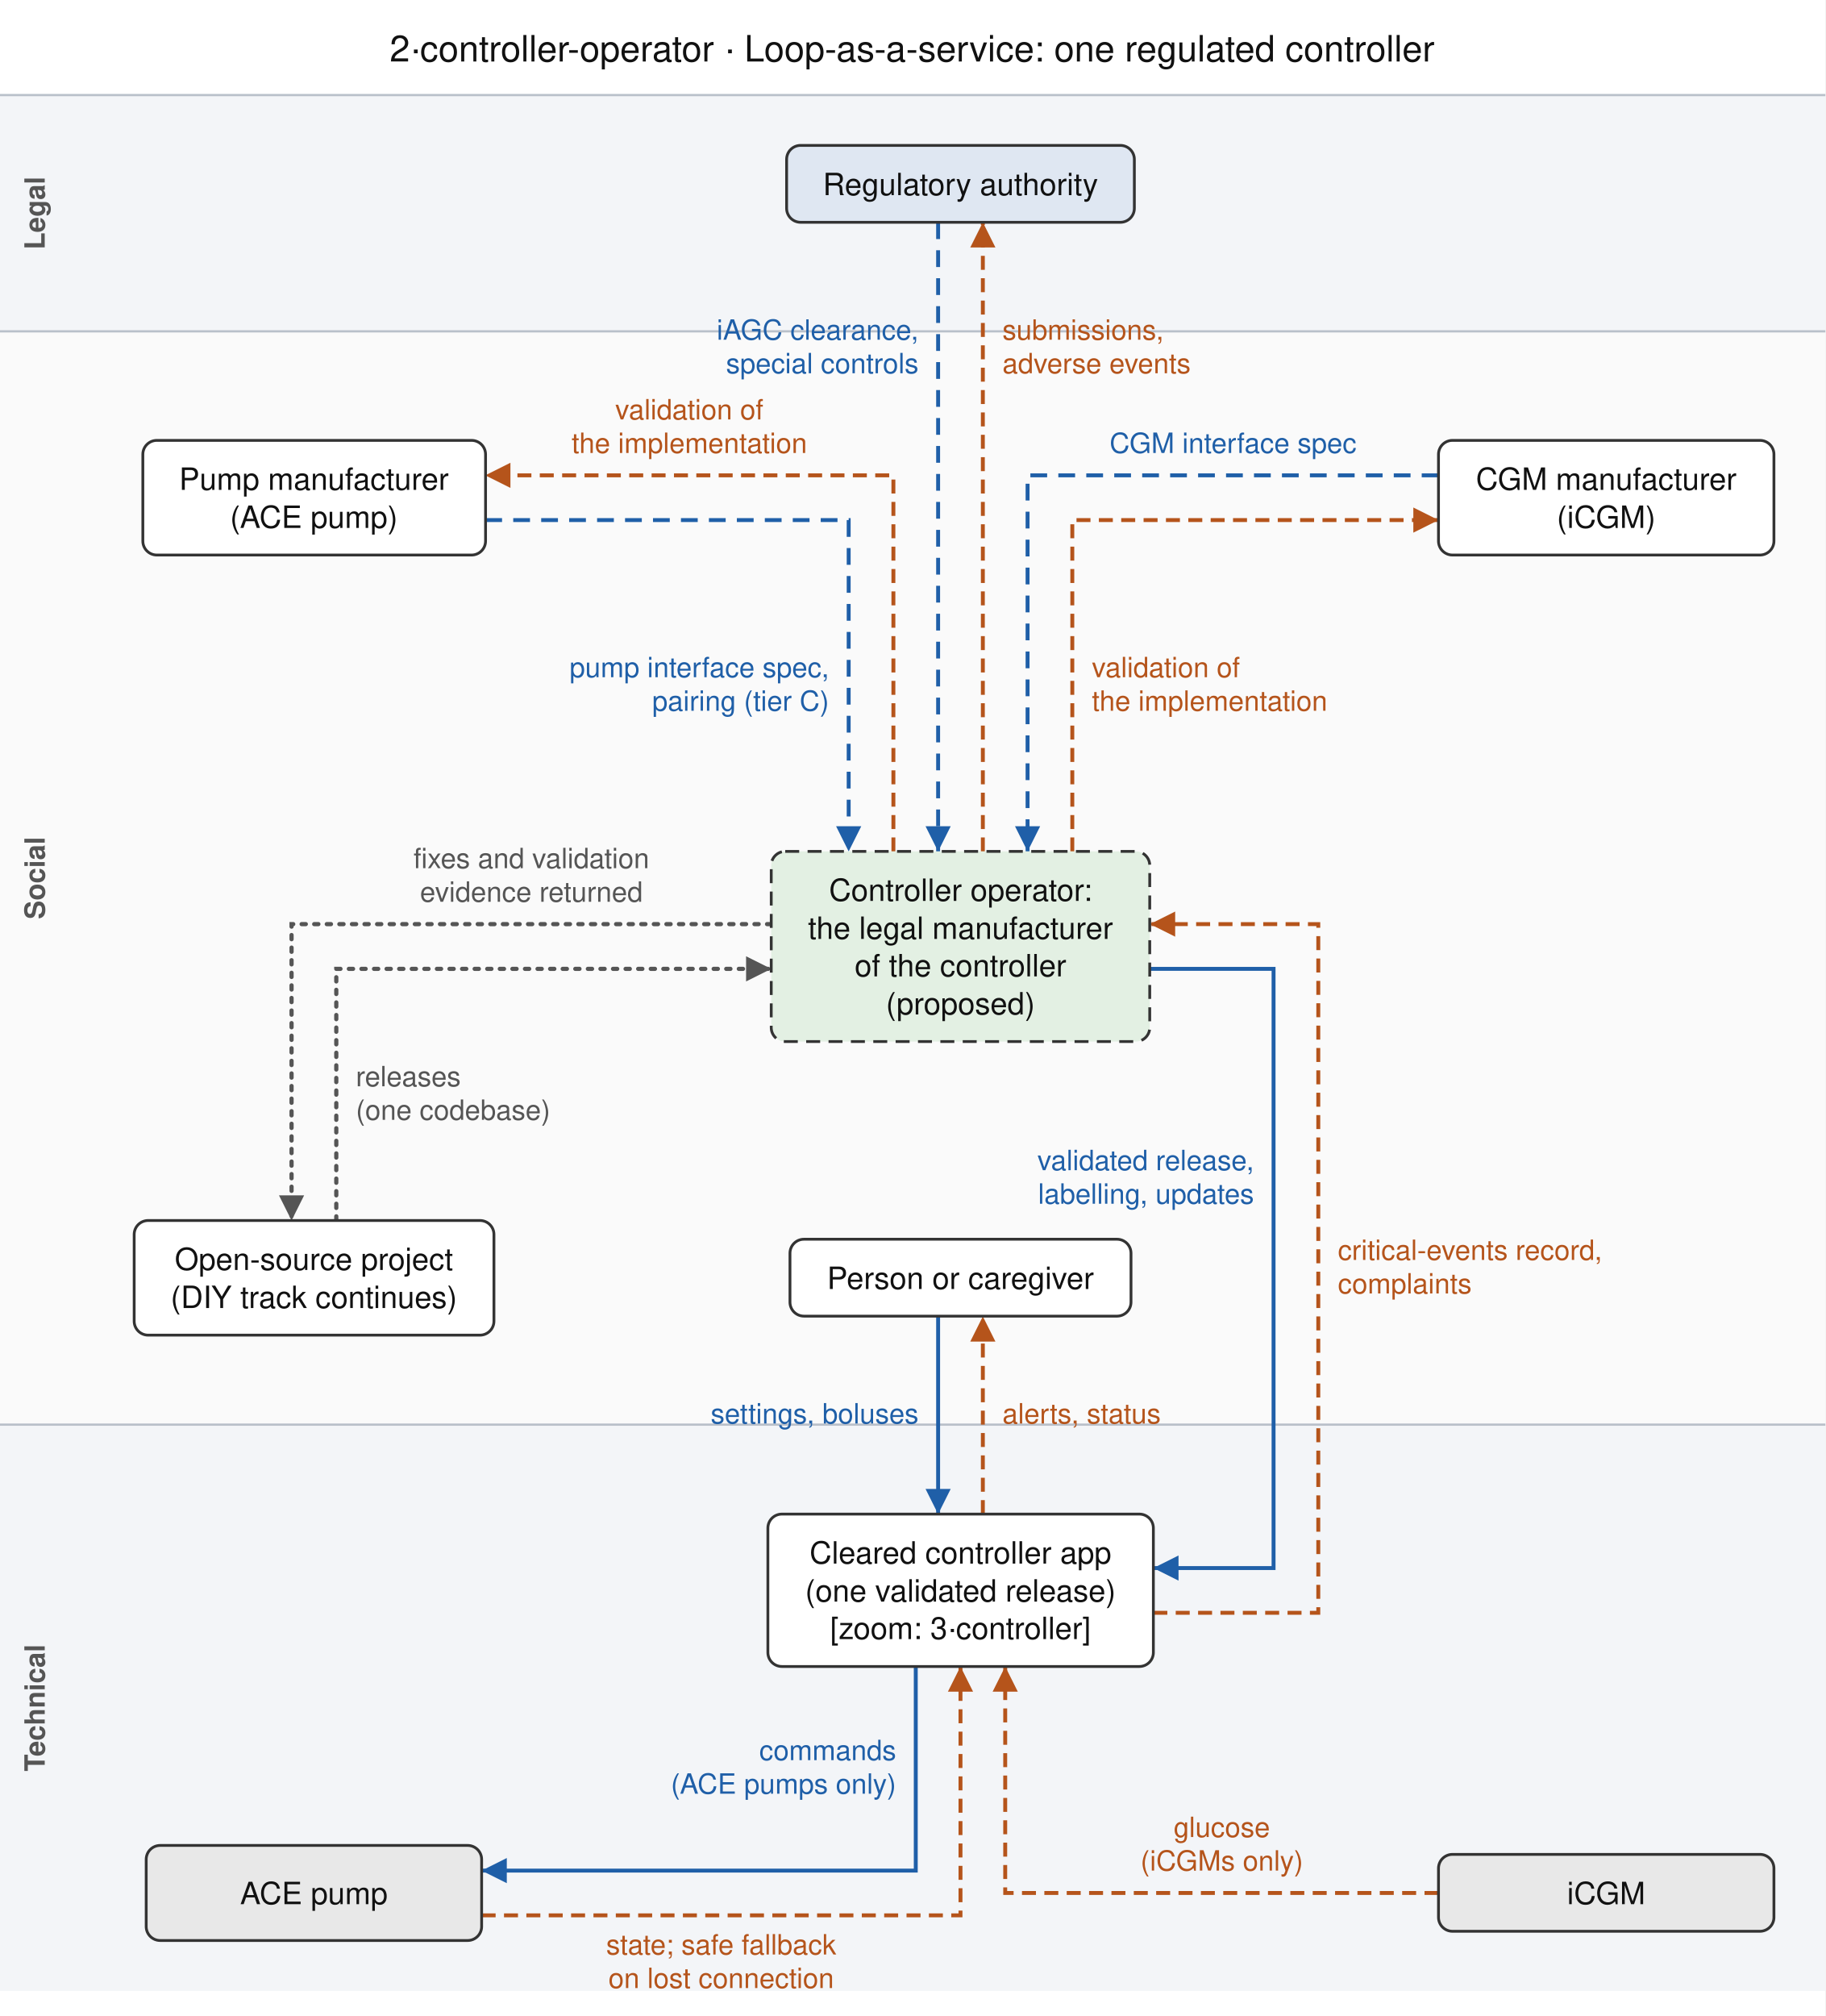
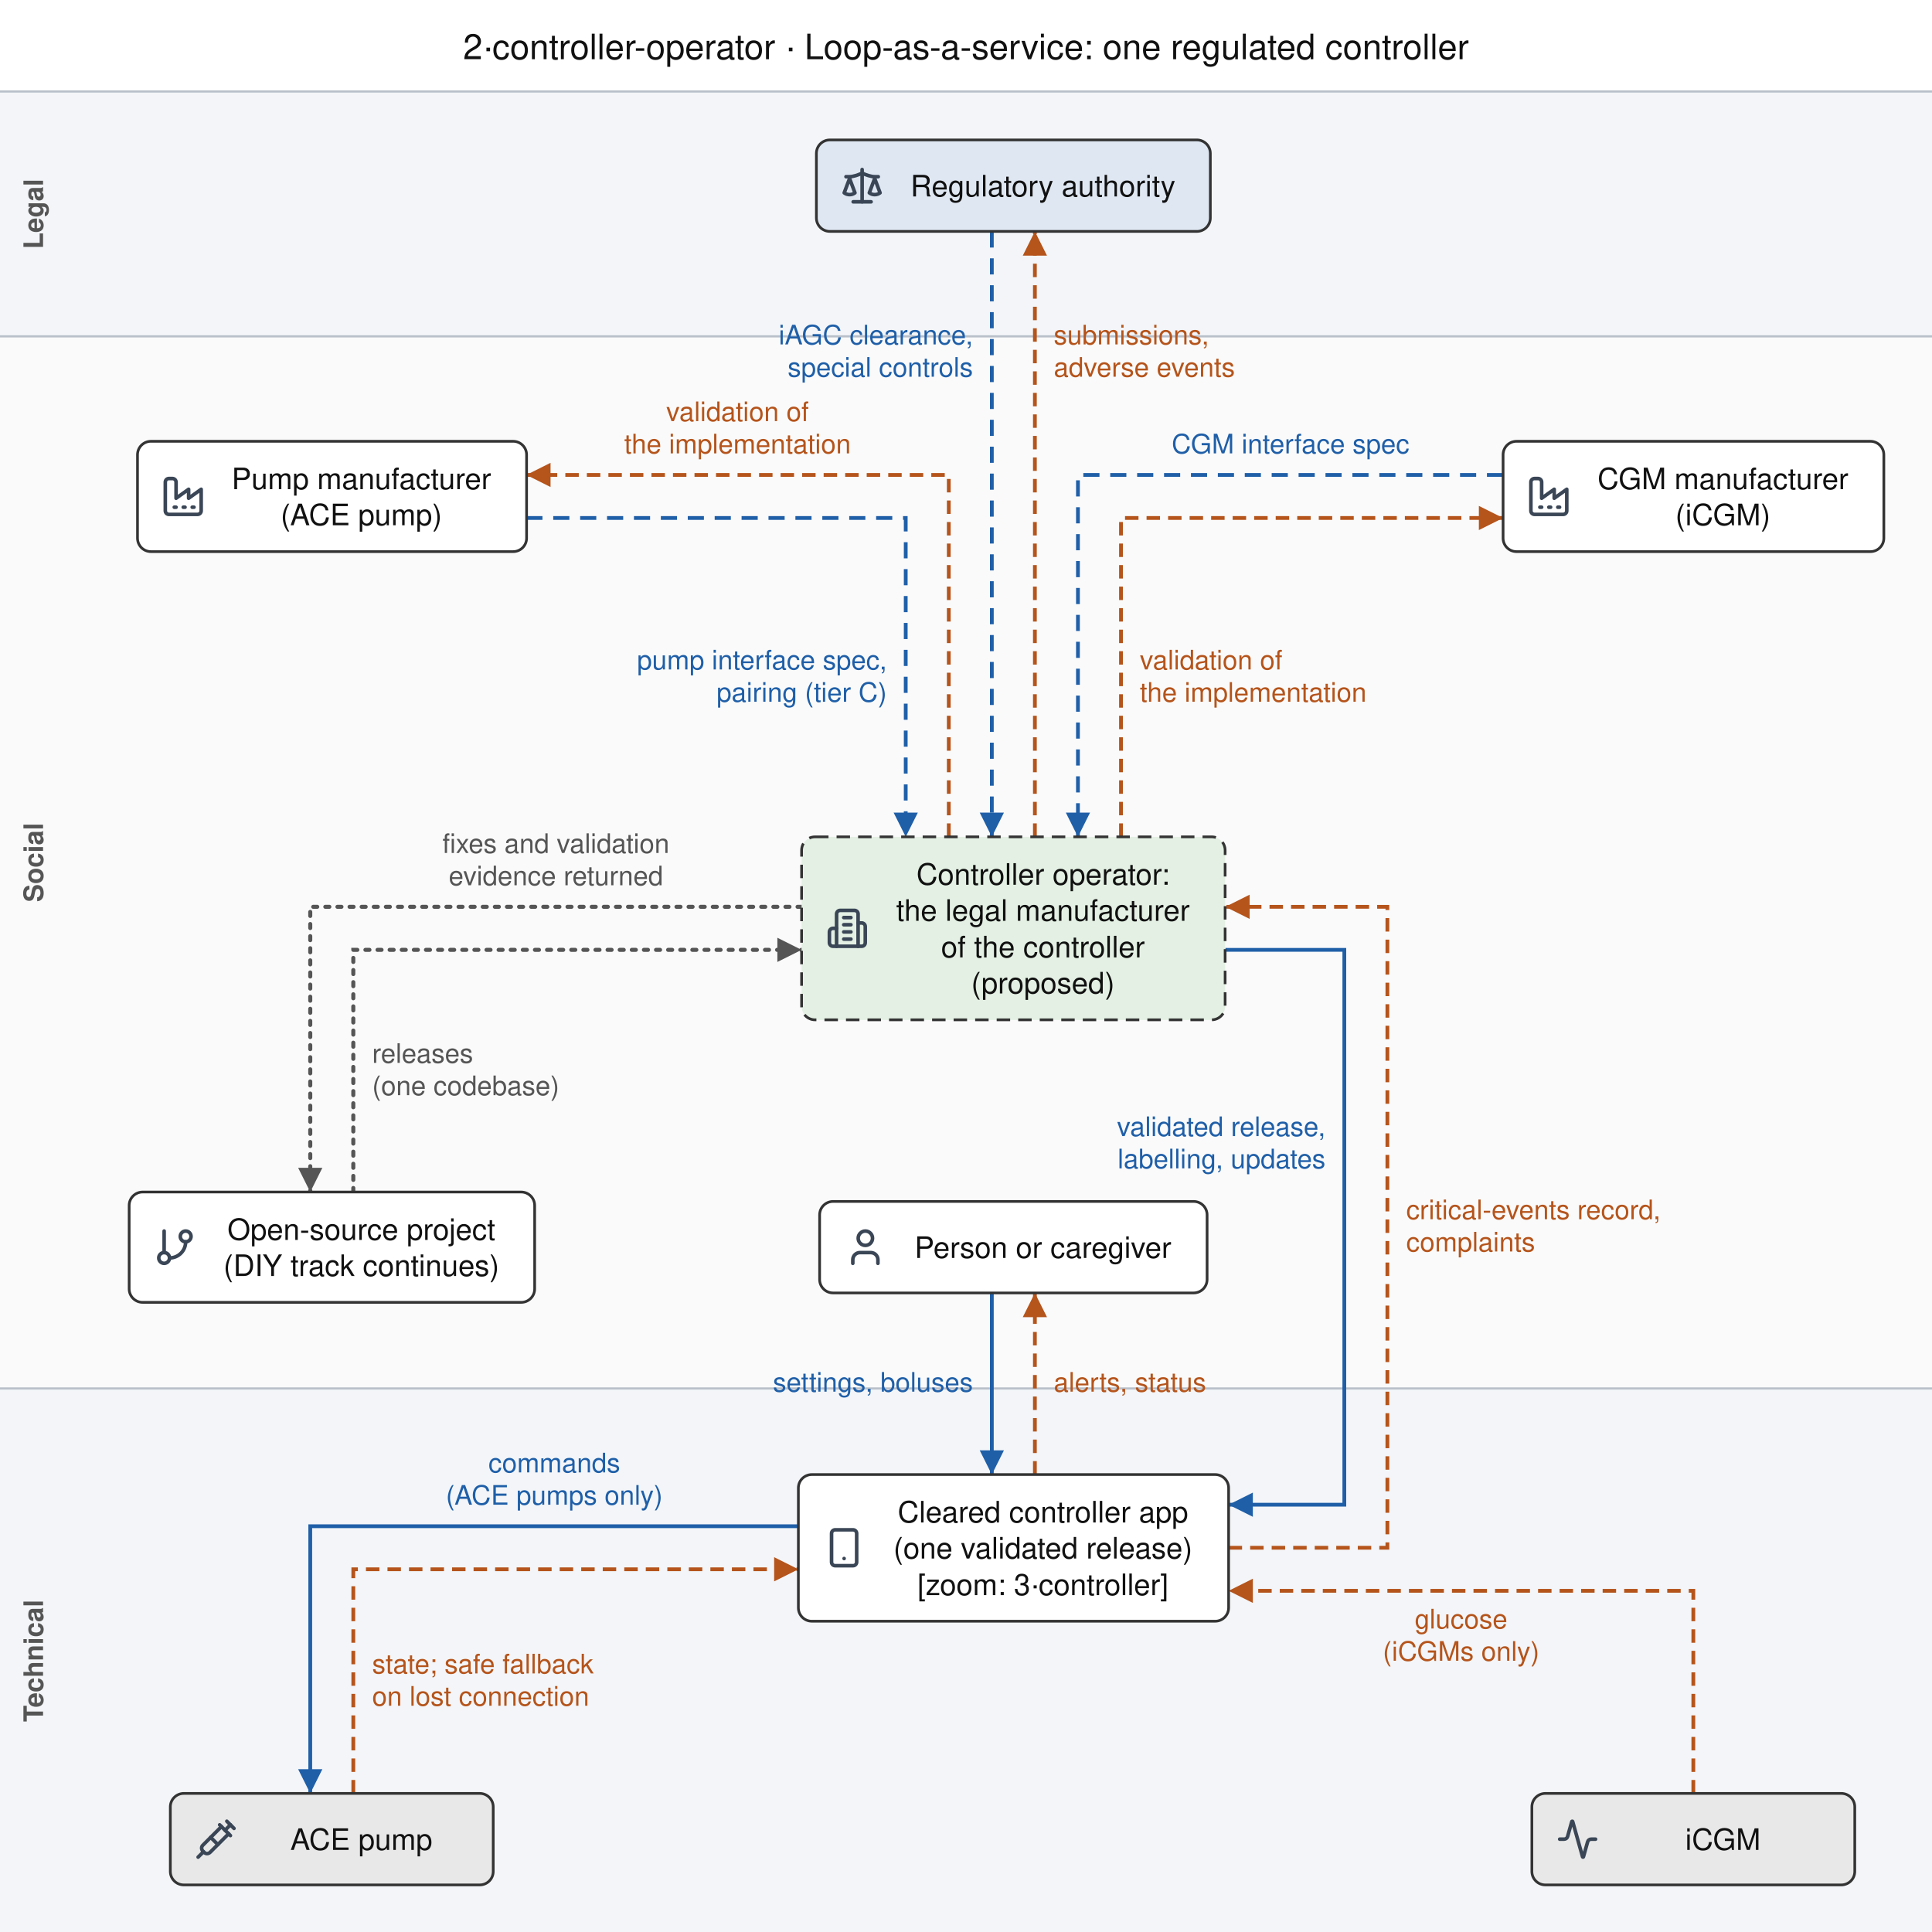
- <svg xmlns="http://www.w3.org/2000/svg" width="653" height="721" viewBox="0 0 653 721" font-family="Helvetica, Arial, sans-serif">
+ <svg xmlns="http://www.w3.org/2000/svg" width="718" height="718" viewBox="0 0 718 718" font-family="Helvetica, Arial, sans-serif">
  <defs>
    <marker id="ah1f5fa8" viewBox="0 0 10 10" refX="10" refY="5" markerUnits="userSpaceOnUse" markerWidth="9" markerHeight="9" orient="auto-start-reverse">
      <path d="M0,0 L10,5 L0,10 z" fill="#1f5fa8" />
    </marker>
    <marker id="ah2e7d32" viewBox="0 0 10 10" refX="10" refY="5" markerUnits="userSpaceOnUse" markerWidth="9" markerHeight="9" orient="auto-start-reverse">
      <path d="M0,0 L10,5 L0,10 z" fill="#2e7d32" />
    </marker>
    <marker id="ah555555" viewBox="0 0 10 10" refX="10" refY="5" markerUnits="userSpaceOnUse" markerWidth="9" markerHeight="9" orient="auto-start-reverse">
      <path d="M0,0 L10,5 L0,10 z" fill="#555555" />
    </marker>
    <marker id="ah888888" viewBox="0 0 10 10" refX="10" refY="5" markerUnits="userSpaceOnUse" markerWidth="9" markerHeight="9" orient="auto-start-reverse">
      <path d="M0,0 L10,5 L0,10 z" fill="#888888" />
    </marker>
    <marker id="ahb5541b" viewBox="0 0 10 10" refX="10" refY="5" markerUnits="userSpaceOnUse" markerWidth="9" markerHeight="9" orient="auto-start-reverse">
      <path d="M0,0 L10,5 L0,10 z" fill="#b5541b" />
    </marker>
    <marker id="ahc8c8c8" viewBox="0 0 10 10" refX="10" refY="5" markerUnits="userSpaceOnUse" markerWidth="9" markerHeight="9" orient="auto-start-reverse">
      <path d="M0,0 L10,5 L0,10 z" fill="#c8c8c8" />
    </marker>
+     <symbol id="icon-activity" viewBox="0 0 24 24" fill="none" stroke="currentColor" stroke-width="2" stroke-linecap="round" stroke-linejoin="round">
+       <path d="M22 12h-2.48a2 2 0 0 0-1.93 1.46l-2.35 8.36a.25.25 0 0 1-.48 0L9.24 2.18a.25.25 0 0 0-.48 0l-2.35 8.36A2 2 0 0 1 4.49 12H2" />
+     </symbol>
+     <symbol id="icon-building-2" viewBox="0 0 24 24" fill="none" stroke="currentColor" stroke-width="2" stroke-linecap="round" stroke-linejoin="round">
+       <path d="M6 22V4a2 2 0 0 1 2-2h8a2 2 0 0 1 2 2v18Z" />
+       <path d="M6 12H4a2 2 0 0 0-2 2v6a2 2 0 0 0 2 2h2" />
+       <path d="M18 9h2a2 2 0 0 1 2 2v9a2 2 0 0 1-2 2h-2" />
+       <path d="M10 6h4" />
+       <path d="M10 10h4" />
+       <path d="M10 14h4" />
+       <path d="M10 18h4" />
+     </symbol>
+     <symbol id="icon-factory" viewBox="0 0 24 24" fill="none" stroke="currentColor" stroke-width="2" stroke-linecap="round" stroke-linejoin="round">
+       <path d="M2 20a2 2 0 0 0 2 2h16a2 2 0 0 0 2-2V8l-7 5V8l-7 5V4a2 2 0 0 0-2-2H4a2 2 0 0 0-2 2Z" />
+       <path d="M17 18h1" />
+       <path d="M12 18h1" />
+       <path d="M7 18h1" />
+     </symbol>
+     <symbol id="icon-git-branch" viewBox="0 0 24 24" fill="none" stroke="currentColor" stroke-width="2" stroke-linecap="round" stroke-linejoin="round">
+       <line x1="6" x2="6" y1="3" y2="15" />
+       <circle cx="18" cy="6" r="3" />
+       <circle cx="6" cy="18" r="3" />
+       <path d="M18 9a9 9 0 0 1-9 9" />
+     </symbol>
+     <symbol id="icon-scale" viewBox="0 0 24 24" fill="none" stroke="currentColor" stroke-width="2" stroke-linecap="round" stroke-linejoin="round">
+       <path d="m16 16 3-8 3 8c-.87.65-1.92 1-3 1s-2.13-.35-3-1Z" />
+       <path d="m2 16 3-8 3 8c-.87.65-1.92 1-3 1s-2.13-.35-3-1Z" />
+       <path d="M7 21h10" />
+       <path d="M12 3v18" />
+       <path d="M3 7h2c2 0 5-1 7-2 2 1 5 2 7 2h2" />
+     </symbol>
+     <symbol id="icon-smartphone" viewBox="0 0 24 24" fill="none" stroke="currentColor" stroke-width="2" stroke-linecap="round" stroke-linejoin="round">
+       <rect width="14" height="20" x="5" y="2" rx="2" ry="2" />
+       <path d="M12 18h.01" />
+     </symbol>
+     <symbol id="icon-syringe" viewBox="0 0 24 24" fill="none" stroke="currentColor" stroke-width="2" stroke-linecap="round" stroke-linejoin="round">
+       <path d="m18 2 4 4" />
+       <path d="m17 7 3-3" />
+       <path d="M19 9 8.7 19.3c-1 1-2.5 1-3.4 0l-.6-.6c-1-1-1-2.5 0-3.4L15 5" />
+       <path d="m9 11 4 4" />
+       <path d="m5 19-3 3" />
+       <path d="m14 4 6 6" />
+     </symbol>
+     <symbol id="icon-user" viewBox="0 0 24 24" fill="none" stroke="currentColor" stroke-width="2" stroke-linecap="round" stroke-linejoin="round">
+       <path d="M19 21v-2a4 4 0 0 0-4-4H9a4 4 0 0 0-4 4v2" />
+       <circle cx="12" cy="7" r="4" />
+     </symbol>
  </defs>
-   <rect x="0" y="0" width="653" height="721" fill="#ffffff" />
-   <text x="326.3" y="22" font-size="13" text-anchor="middle" fill="#111">2·controller-operator · Loop-as-a-service: one regulated controller</text>
+   <rect x="0" y="0" width="718" height="718" fill="#ffffff" />
+   <text x="359.0" y="22" font-size="13" text-anchor="middle" fill="#111">2·controller-operator · Loop-as-a-service: one regulated controller</text>
  <g transform="translate(0.0,0.0)">
-     <rect class="band" x="0.0" y="34.0" width="653" height="84.5" fill="#f3f5f8" />
-     <line x1="0.0" x2="653" y1="34.0" y2="34.0" stroke="#b9c0ca" stroke-width="0.8" />
-     <text class="band" x="16.0" y="76.2" font-size="10" fill="#555" text-anchor="middle" font-weight="bold" transform="rotate(-90 16.0 76.2)">Legal</text>
-     <rect class="band" x="0.0" y="118.5" width="653" height="391.0" fill="#fafafa" />
-     <line x1="0.0" x2="653" y1="118.5" y2="118.5" stroke="#b9c0ca" stroke-width="0.8" />
-     <text class="band" x="16.0" y="314.0" font-size="10" fill="#555" text-anchor="middle" font-weight="bold" transform="rotate(-90 16.0 314.0)">Social</text>
-     <rect class="band" x="0.0" y="509.5" width="653" height="202.5" fill="#f3f5f8" />
-     <line x1="0.0" x2="653" y1="509.5" y2="509.5" stroke="#b9c0ca" stroke-width="0.8" />
-     <text class="band" x="16.0" y="610.8" font-size="10" fill="#555" text-anchor="middle" font-weight="bold" transform="rotate(-90 16.0 610.8)">Technical</text>
-     <g class="edge">
-       <path class="edge" d="M335.6,79.5 L335.6,304.5" fill="none" stroke="#1f5fa8" stroke-width="1.4" stroke-dasharray="6,4" stroke-linecap="butt" marker-end="url(#ah1f5fa8)" />
-     </g>
-     <g class="edge">
-       <path class="edge" d="M351.6,304.5 L351.6,79.5" fill="none" stroke="#b5541b" stroke-width="1.4" stroke-dasharray="5,3" stroke-linecap="butt" marker-end="url(#ahb5541b)" />
-     </g>
-     <g class="edge">
-       <path class="edge" d="M173.6,186.0 L303.6,186.0 L303.6,304.5" fill="none" stroke="#1f5fa8" stroke-width="1.4" stroke-dasharray="6,4" stroke-linecap="butt" marker-end="url(#ah1f5fa8)" />
-     </g>
-     <g class="edge">
-       <path class="edge" d="M319.6,304.5 L319.6,170.0 L173.6,170.0" fill="none" stroke="#b5541b" stroke-width="1.4" stroke-dasharray="5,3" stroke-linecap="butt" marker-end="url(#ahb5541b)" />
-     </g>
-     <g class="edge">
-       <path class="edge" d="M514.6,170.0 L367.6,170.0 L367.6,304.5" fill="none" stroke="#1f5fa8" stroke-width="1.4" stroke-dasharray="6,4" stroke-linecap="butt" marker-end="url(#ah1f5fa8)" />
-     </g>
-     <g class="edge">
-       <path class="edge" d="M383.6,304.5 L383.6,186.0 L514.6,186.0" fill="none" stroke="#b5541b" stroke-width="1.4" stroke-dasharray="5,3" stroke-linecap="butt" marker-end="url(#ahb5541b)" />
-     </g>
-     <g class="edge">
-       <path class="edge" d="M120.3,436.5 L120.3,346.5 L275.9,346.5" fill="none" stroke="#555555" stroke-width="1.5" stroke-dasharray="1.5,3" stroke-linecap="round" marker-end="url(#ah555555)" />
-     </g>
-     <g class="edge">
-       <path class="edge" d="M275.9,330.5 L104.3,330.5 L104.3,436.5" fill="none" stroke="#555555" stroke-width="1.5" stroke-dasharray="1.5,3" stroke-linecap="round" marker-end="url(#ah555555)" />
-     </g>
-     <g class="edge">
-       <path class="edge" d="M411.4,346.5 L455.6,346.5 L455.6,560.8 L412.6,560.8" fill="none" stroke="#1f5fa8" stroke-width="1.4" stroke-linecap="butt" marker-end="url(#ah1f5fa8)" />
-     </g>
-     <g class="edge">
-       <path class="edge" d="M412.6,576.8 L471.6,576.8 L471.6,330.5 L411.4,330.5" fill="none" stroke="#b5541b" stroke-width="1.4" stroke-dasharray="5,3" stroke-linecap="butt" marker-end="url(#ahb5541b)" />
-     </g>
-     <g class="edge">
-       <path class="edge" d="M335.6,470.8 L335.6,541.5" fill="none" stroke="#1f5fa8" stroke-width="1.4" stroke-linecap="butt" marker-end="url(#ah1f5fa8)" />
-     </g>
-     <g class="edge">
-       <path class="edge" d="M351.6,541.5 L351.6,470.8" fill="none" stroke="#b5541b" stroke-width="1.4" stroke-dasharray="5,3" stroke-linecap="butt" marker-end="url(#ahb5541b)" />
-     </g>
-     <g class="edge">
-       <path class="edge" d="M327.6,596.0 L327.6,669.0 L172.3,669.0" fill="none" stroke="#1f5fa8" stroke-width="1.4" stroke-linecap="butt" marker-end="url(#ah1f5fa8)" />
-     </g>
-     <g class="edge">
-       <path class="edge" d="M172.3,685.0 L343.6,685.0 L343.6,596.0" fill="none" stroke="#b5541b" stroke-width="1.4" stroke-dasharray="5,3" stroke-linecap="butt" marker-end="url(#ahb5541b)" />
-     </g>
-     <g class="edge">
-       <path class="edge" d="M514.6,677.0 L359.6,677.0 L359.6,596.0" fill="none" stroke="#b5541b" stroke-width="1.4" stroke-dasharray="5,3" stroke-linecap="butt" marker-end="url(#ahb5541b)" />
+     <rect class="band" x="0.0" y="34.0" width="718" height="91.0" fill="#f3f5f8" />
+     <line x1="0.0" x2="718" y1="34.0" y2="34.0" stroke="#b9c0ca" stroke-width="0.8" />
+     <text class="band" x="16.0" y="79.5" font-size="10" fill="#555" text-anchor="middle" font-weight="bold" transform="rotate(-90 16.0 79.5)">Legal</text>
+     <rect class="band" x="0.0" y="125.0" width="718" height="391.0" fill="#fafafa" />
+     <line x1="0.0" x2="718" y1="125.0" y2="125.0" stroke="#b9c0ca" stroke-width="0.8" />
+     <text class="band" x="16.0" y="320.5" font-size="10" fill="#555" text-anchor="middle" font-weight="bold" transform="rotate(-90 16.0 320.5)">Social</text>
+     <rect class="band" x="0.0" y="516.0" width="718" height="202.5" fill="#f3f5f8" />
+     <line x1="0.0" x2="718" y1="516.0" y2="516.0" stroke="#b9c0ca" stroke-width="0.8" />
+     <text class="band" x="16.0" y="617.2" font-size="10" fill="#555" text-anchor="middle" font-weight="bold" transform="rotate(-90 16.0 617.2)">Technical</text>
+     <g class="edge">
+       <path class="edge" d="M368.6,86.0 L368.6,311.0" fill="none" stroke="#1f5fa8" stroke-width="1.4" stroke-dasharray="6,4" stroke-linecap="butt" marker-end="url(#ah1f5fa8)" />
+     </g>
+     <g class="edge">
+       <path class="edge" d="M384.6,311.0 L384.6,86.0" fill="none" stroke="#b5541b" stroke-width="1.4" stroke-dasharray="5,3" stroke-linecap="butt" marker-end="url(#ahb5541b)" />
+     </g>
+     <g class="edge">
+       <path class="edge" d="M195.6,192.5 L336.6,192.5 L336.6,311.0" fill="none" stroke="#1f5fa8" stroke-width="1.4" stroke-dasharray="6,4" stroke-linecap="butt" marker-end="url(#ah1f5fa8)" />
+     </g>
+     <g class="edge">
+       <path class="edge" d="M352.6,311.0 L352.6,176.5 L195.6,176.5" fill="none" stroke="#b5541b" stroke-width="1.4" stroke-dasharray="5,3" stroke-linecap="butt" marker-end="url(#ahb5541b)" />
+     </g>
+     <g class="edge">
+       <path class="edge" d="M558.6,176.5 L400.6,176.5 L400.6,311.0" fill="none" stroke="#1f5fa8" stroke-width="1.4" stroke-dasharray="6,4" stroke-linecap="butt" marker-end="url(#ah1f5fa8)" />
+     </g>
+     <g class="edge">
+       <path class="edge" d="M416.6,311.0 L416.6,192.5 L558.6,192.5" fill="none" stroke="#b5541b" stroke-width="1.4" stroke-dasharray="5,3" stroke-linecap="butt" marker-end="url(#ahb5541b)" />
+     </g>
+     <g class="edge">
+       <path class="edge" d="M131.3,443.0 L131.3,353.0 L297.9,353.0" fill="none" stroke="#555555" stroke-width="1.5" stroke-dasharray="1.5,3" stroke-linecap="round" marker-end="url(#ah555555)" />
+     </g>
+     <g class="edge">
+       <path class="edge" d="M297.9,337.0 L115.3,337.0 L115.3,443.0" fill="none" stroke="#555555" stroke-width="1.5" stroke-dasharray="1.5,3" stroke-linecap="round" marker-end="url(#ah555555)" />
+     </g>
+     <g class="edge">
+       <path class="edge" d="M455.4,353.0 L499.6,353.0 L499.6,559.2 L456.6,559.2" fill="none" stroke="#1f5fa8" stroke-width="1.4" stroke-linecap="butt" marker-end="url(#ah1f5fa8)" />
+     </g>
+     <g class="edge">
+       <path class="edge" d="M456.6,575.2 L515.6,575.2 L515.6,337.0 L455.4,337.0" fill="none" stroke="#b5541b" stroke-width="1.4" stroke-dasharray="5,3" stroke-linecap="butt" marker-end="url(#ahb5541b)" />
+     </g>
+     <g class="edge">
+       <path class="edge" d="M368.6,480.5 L368.6,548.0" fill="none" stroke="#1f5fa8" stroke-width="1.4" stroke-linecap="butt" marker-end="url(#ah1f5fa8)" />
+     </g>
+     <g class="edge">
+       <path class="edge" d="M384.6,548.0 L384.6,480.5" fill="none" stroke="#b5541b" stroke-width="1.4" stroke-dasharray="5,3" stroke-linecap="butt" marker-end="url(#ahb5541b)" />
+     </g>
+     <g class="edge">
+       <path class="edge" d="M296.7,567.2 L115.3,567.2 L115.3,666.5" fill="none" stroke="#1f5fa8" stroke-width="1.4" stroke-linecap="butt" marker-end="url(#ah1f5fa8)" />
+     </g>
+     <g class="edge">
+       <path class="edge" d="M131.3,666.5 L131.3,583.2 L296.7,583.2" fill="none" stroke="#b5541b" stroke-width="1.4" stroke-dasharray="5,3" stroke-linecap="butt" marker-end="url(#ahb5541b)" />
+     </g>
+     <g class="edge">
+       <path class="edge" d="M629.3,666.5 L629.3,591.2 L456.6,591.2" fill="none" stroke="#b5541b" stroke-width="1.4" stroke-dasharray="5,3" stroke-linecap="butt" marker-end="url(#ahb5541b)" />
    </g>
    <g class="node" data-id="reg">
-       <rect x="281.4" y="52.0" width="124.4" height="27.5" rx="5" fill="#dfe7f2" stroke="#333333" stroke-width="1" />
-       <text x="343.6" y="69.8" font-size="11" text-anchor="middle" fill="#111111">Regulatory authority</text>
+       <rect x="303.4" y="52.0" width="146.4" height="34.0" rx="5" fill="#dfe7f2" stroke="#333333" stroke-width="1" />
+       <use href="#icon-scale" x="312.4" y="61.0" width="16" height="16" color="#3a4656" />
+       <text x="387.6" y="73.0" font-size="11" text-anchor="middle" fill="#111111">Regulatory authority</text>
    </g>
    <g class="node" data-id="pumpmfr">
-       <rect x="51.1" y="157.5" width="122.6" height="41.0" rx="5" fill="#ffffff" stroke="#333333" stroke-width="1" />
-       <text x="112.3" y="175.2" font-size="11" text-anchor="middle" fill="#111111">Pump manufacturer</text>
-       <text x="112.3" y="188.8" font-size="11" text-anchor="middle" fill="#111111">(ACE pump)</text>
+       <rect x="51.1" y="164.0" width="144.6" height="41.0" rx="5" fill="#ffffff" stroke="#333333" stroke-width="1" />
+       <use href="#icon-factory" x="60.1" y="176.5" width="16" height="16" color="#3a4656" />
+       <text x="134.3" y="181.8" font-size="11" text-anchor="middle" fill="#111111">Pump manufacturer</text>
+       <text x="134.3" y="195.2" font-size="11" text-anchor="middle" fill="#111111">(ACE pump)</text>
    </g>
    <g class="node" data-id="cgmmfr">
-       <rect x="514.6" y="157.5" width="120.0" height="41.0" rx="5" fill="#ffffff" stroke="#333333" stroke-width="1" />
-       <text x="574.6" y="175.2" font-size="11" text-anchor="middle" fill="#111111">CGM manufacturer</text>
-       <text x="574.6" y="188.8" font-size="11" text-anchor="middle" fill="#111111">(iCGM)</text>
+       <rect x="558.6" y="164.0" width="141.5" height="41.0" rx="5" fill="#ffffff" stroke="#333333" stroke-width="1" />
+       <use href="#icon-factory" x="567.6" y="176.5" width="16" height="16" color="#3a4656" />
+       <text x="640.3" y="181.8" font-size="11" text-anchor="middle" fill="#111111">CGM manufacturer</text>
+       <text x="640.3" y="195.2" font-size="11" text-anchor="middle" fill="#111111">(iCGM)</text>
    </g>
    <g class="node" data-id="op">
-       <rect x="275.9" y="304.5" width="135.4" height="68.0" rx="5" fill="#e3f0e3" stroke="#333333" stroke-width="1" stroke-dasharray="5,3" />
-       <text x="343.6" y="322.2" font-size="11" text-anchor="middle" fill="#111111">Controller operator:</text>
-       <text x="343.6" y="335.8" font-size="11" text-anchor="middle" fill="#111111">the legal manufacturer</text>
-       <text x="343.6" y="349.2" font-size="11" text-anchor="middle" fill="#111111">of the controller</text>
-       <text x="343.6" y="362.8" font-size="11" text-anchor="middle" fill="#111111">(proposed)</text>
+       <rect x="297.9" y="311.0" width="157.4" height="68.0" rx="5" fill="#e3f0e3" stroke="#333333" stroke-width="1" stroke-dasharray="5,3" />
+       <use href="#icon-building-2" x="306.9" y="337.0" width="16" height="16" color="#3a4656" />
+       <text x="387.6" y="328.8" font-size="11" text-anchor="middle" fill="#111111">Controller operator:</text>
+       <text x="387.6" y="342.2" font-size="11" text-anchor="middle" fill="#111111">the legal manufacturer</text>
+       <text x="387.6" y="355.8" font-size="11" text-anchor="middle" fill="#111111">of the controller</text>
+       <text x="387.6" y="369.2" font-size="11" text-anchor="middle" fill="#111111">(proposed)</text>
    </g>
    <g class="node" data-id="project">
-       <rect x="48.0" y="436.5" width="128.7" height="41.0" rx="5" fill="#ffffff" stroke="#333333" stroke-width="1" />
-       <text x="112.3" y="454.2" font-size="11" text-anchor="middle" fill="#111111">Open-source project</text>
-       <text x="112.3" y="467.8" font-size="11" text-anchor="middle" fill="#111111">(DIY track continues)</text>
+       <rect x="48.0" y="443.0" width="150.7" height="41.0" rx="5" fill="#ffffff" stroke="#333333" stroke-width="1" />
+       <use href="#icon-git-branch" x="57.0" y="455.5" width="16" height="16" color="#3a4656" />
+       <text x="134.3" y="460.8" font-size="11" text-anchor="middle" fill="#111111">Open-source project</text>
+       <text x="134.3" y="474.2" font-size="11" text-anchor="middle" fill="#111111">(DIY track continues)</text>
    </g>
    <g class="node" data-id="person">
-       <rect x="282.6" y="443.2" width="122.0" height="27.5" rx="5" fill="#ffffff" stroke="#333333" stroke-width="1" />
-       <text x="343.6" y="461.0" font-size="11" text-anchor="middle" fill="#111111">Person or caregiver</text>
+       <rect x="304.6" y="446.5" width="144.0" height="34.0" rx="5" fill="#ffffff" stroke="#333333" stroke-width="1" />
+       <use href="#icon-user" x="313.6" y="455.5" width="16" height="16" color="#3a4656" />
+       <text x="387.6" y="467.5" font-size="11" text-anchor="middle" fill="#111111">Person or caregiver</text>
    </g>
    <g class="node" data-id="app">
-       <rect x="274.7" y="541.5" width="137.9" height="54.5" rx="5" fill="#ffffff" stroke="#333333" stroke-width="1" />
-       <text x="343.6" y="559.2" font-size="11" text-anchor="middle" fill="#111111">Cleared controller app</text>
-       <text x="343.6" y="572.8" font-size="11" text-anchor="middle" fill="#111111">(one validated release)</text>
-       <text x="343.6" y="586.2" font-size="11" text-anchor="middle" fill="#111111">[zoom: 3·controller]</text>
+       <rect x="296.7" y="548.0" width="159.9" height="54.5" rx="5" fill="#ffffff" stroke="#333333" stroke-width="1" />
+       <use href="#icon-smartphone" x="305.7" y="567.2" width="16" height="16" color="#3a4656" />
+       <text x="387.6" y="565.8" font-size="11" text-anchor="middle" fill="#111111">Cleared controller app</text>
+       <text x="387.6" y="579.2" font-size="11" text-anchor="middle" fill="#111111">(one validated release)</text>
+       <text x="387.6" y="592.8" font-size="11" text-anchor="middle" fill="#111111">[zoom: 3·controller]</text>
    </g>
    <g class="node" data-id="pump">
-       <rect x="52.3" y="660.0" width="120.0" height="34.0" rx="5" fill="#e8e8e8" stroke="#333333" stroke-width="1" />
-       <text x="112.3" y="681.0" font-size="11" text-anchor="middle" fill="#111111">ACE pump</text>
+       <rect x="63.3" y="666.5" width="120.0" height="34.0" rx="5" fill="#e8e8e8" stroke="#333333" stroke-width="1" />
+       <use href="#icon-syringe" x="72.3" y="675.5" width="16" height="16" color="#3a4656" />
+       <text x="134.3" y="687.5" font-size="11" text-anchor="middle" fill="#111111">ACE pump</text>
    </g>
    <g class="node" data-id="cgm">
-       <rect x="514.6" y="663.2" width="120.0" height="27.5" rx="5" fill="#e8e8e8" stroke="#333333" stroke-width="1" />
-       <text x="574.6" y="681.0" font-size="11" text-anchor="middle" fill="#111111">iCGM</text>
+       <rect x="569.3" y="666.5" width="120.0" height="34.0" rx="5" fill="#e8e8e8" stroke="#333333" stroke-width="1" />
+       <use href="#icon-activity" x="578.3" y="675.5" width="16" height="16" color="#3a4656" />
+       <text x="640.3" y="687.5" font-size="11" text-anchor="middle" fill="#111111">iCGM</text>
    </g>
    <g class="elabel" data-k="0">
-       <text x="328.6" y="121.5" font-size="10" text-anchor="end" fill="#1f5fa8">iAGC clearance,</text>
-       <text x="328.6" y="133.5" font-size="10" text-anchor="end" fill="#1f5fa8">special controls</text>
+       <text x="361.6" y="128.0" font-size="10" text-anchor="end" fill="#1f5fa8">iAGC clearance,</text>
+       <text x="361.6" y="140.0" font-size="10" text-anchor="end" fill="#1f5fa8">special controls</text>
    </g>
    <g class="elabel" data-k="1">
-       <text x="358.6" y="121.5" font-size="10" text-anchor="start" fill="#b5541b">submissions,</text>
-       <text x="358.6" y="133.5" font-size="10" text-anchor="start" fill="#b5541b">adverse events</text>
+       <text x="391.6" y="128.0" font-size="10" text-anchor="start" fill="#b5541b">submissions,</text>
+       <text x="391.6" y="140.0" font-size="10" text-anchor="start" fill="#b5541b">adverse events</text>
    </g>
    <g class="elabel" data-k="2">
-       <text x="296.6" y="242.2" font-size="10" text-anchor="end" fill="#1f5fa8">pump interface spec,</text>
-       <text x="296.6" y="254.2" font-size="10" text-anchor="end" fill="#1f5fa8">pairing (tier C)</text>
+       <text x="329.6" y="248.8" font-size="10" text-anchor="end" fill="#1f5fa8">pump interface spec,</text>
+       <text x="329.6" y="260.8" font-size="10" text-anchor="end" fill="#1f5fa8">pairing (tier C)</text>
    </g>
    <g class="elabel" data-k="3">
-       <text x="246.6" y="150.0" font-size="10" text-anchor="middle" fill="#b5541b">validation of</text>
-       <text x="246.6" y="162.0" font-size="10" text-anchor="middle" fill="#b5541b">the implementation</text>
+       <text x="274.1" y="156.5" font-size="10" text-anchor="middle" fill="#b5541b">validation of</text>
+       <text x="274.1" y="168.5" font-size="10" text-anchor="middle" fill="#b5541b">the implementation</text>
    </g>
    <g class="elabel" data-k="4">
-       <text x="441.1" y="162.0" font-size="10" text-anchor="middle" fill="#1f5fa8">CGM interface spec</text>
+       <text x="479.6" y="168.5" font-size="10" text-anchor="middle" fill="#1f5fa8">CGM interface spec</text>
    </g>
    <g class="elabel" data-k="5">
-       <text x="390.6" y="242.2" font-size="10" text-anchor="start" fill="#b5541b">validation of</text>
-       <text x="390.6" y="254.2" font-size="10" text-anchor="start" fill="#b5541b">the implementation</text>
+       <text x="423.6" y="248.8" font-size="10" text-anchor="start" fill="#b5541b">validation of</text>
+       <text x="423.6" y="260.8" font-size="10" text-anchor="start" fill="#b5541b">the implementation</text>
    </g>
    <g class="elabel" data-k="6">
-       <text x="127.3" y="388.5" font-size="10" text-anchor="start" fill="#555555">releases</text>
-       <text x="127.3" y="400.5" font-size="10" text-anchor="start" fill="#555555">(one codebase)</text>
+       <text x="138.3" y="395.0" font-size="10" text-anchor="start" fill="#555555">releases</text>
+       <text x="138.3" y="407.0" font-size="10" text-anchor="start" fill="#555555">(one codebase)</text>
    </g>
    <g class="elabel" data-k="7">
-       <text x="190.1" y="310.5" font-size="10" text-anchor="middle" fill="#555555">fixes and validation</text>
-       <text x="190.1" y="322.5" font-size="10" text-anchor="middle" fill="#555555">evidence returned</text>
+       <text x="206.6" y="317.0" font-size="10" text-anchor="middle" fill="#555555">fixes and validation</text>
+       <text x="206.6" y="329.0" font-size="10" text-anchor="middle" fill="#555555">evidence returned</text>
    </g>
    <g class="elabel" data-k="8">
-       <text x="448.6" y="418.5" font-size="10" text-anchor="end" fill="#1f5fa8">validated release,</text>
-       <text x="448.6" y="430.5" font-size="10" text-anchor="end" fill="#1f5fa8">labelling, updates</text>
+       <text x="492.6" y="422.2" font-size="10" text-anchor="end" fill="#1f5fa8">validated release,</text>
+       <text x="492.6" y="434.2" font-size="10" text-anchor="end" fill="#1f5fa8">labelling, updates</text>
    </g>
    <g class="elabel" data-k="9">
-       <text x="478.6" y="450.6" font-size="10" text-anchor="start" fill="#b5541b">critical-events record,</text>
-       <text x="478.6" y="462.6" font-size="10" text-anchor="start" fill="#b5541b">complaints</text>
+       <text x="522.6" y="453.1" font-size="10" text-anchor="start" fill="#b5541b">critical-events record,</text>
+       <text x="522.6" y="465.1" font-size="10" text-anchor="start" fill="#b5541b">complaints</text>
    </g>
    <g class="elabel" data-k="10">
-       <text x="328.6" y="509.1" font-size="10" text-anchor="end" fill="#1f5fa8">settings, boluses</text>
+       <text x="361.6" y="517.2" font-size="10" text-anchor="end" fill="#1f5fa8">settings, boluses</text>
    </g>
    <g class="elabel" data-k="11">
-       <text x="358.6" y="509.1" font-size="10" text-anchor="start" fill="#b5541b">alerts, status</text>
+       <text x="391.6" y="517.2" font-size="10" text-anchor="start" fill="#b5541b">alerts, status</text>
    </g>
    <g class="elabel" data-k="12">
-       <text x="320.6" y="629.5" font-size="10" text-anchor="end" fill="#1f5fa8">commands</text>
-       <text x="320.6" y="641.5" font-size="10" text-anchor="end" fill="#1f5fa8">(ACE pumps only)</text>
+       <text x="206.0" y="547.2" font-size="10" text-anchor="middle" fill="#1f5fa8">commands</text>
+       <text x="206.0" y="559.2" font-size="10" text-anchor="middle" fill="#1f5fa8">(ACE pumps only)</text>
    </g>
    <g class="elabel" data-k="13">
-       <text x="258.0" y="699.0" font-size="10" text-anchor="middle" fill="#b5541b">state; safe fallback</text>
-       <text x="258.0" y="711.0" font-size="10" text-anchor="middle" fill="#b5541b">on lost connection</text>
+       <text x="138.3" y="621.9" font-size="10" text-anchor="start" fill="#b5541b">state; safe fallback</text>
+       <text x="138.3" y="633.9" font-size="10" text-anchor="start" fill="#b5541b">on lost connection</text>
    </g>
    <g class="elabel" data-k="14">
-       <text x="437.1" y="657.0" font-size="10" text-anchor="middle" fill="#b5541b">glucose</text>
-       <text x="437.1" y="669.0" font-size="10" text-anchor="middle" fill="#b5541b">(iCGMs only)</text>
+       <text x="543.0" y="605.2" font-size="10" text-anchor="middle" fill="#b5541b">glucose</text>
+       <text x="543.0" y="617.2" font-size="10" text-anchor="middle" fill="#b5541b">(iCGMs only)</text>
    </g>
  </g>
</svg>
